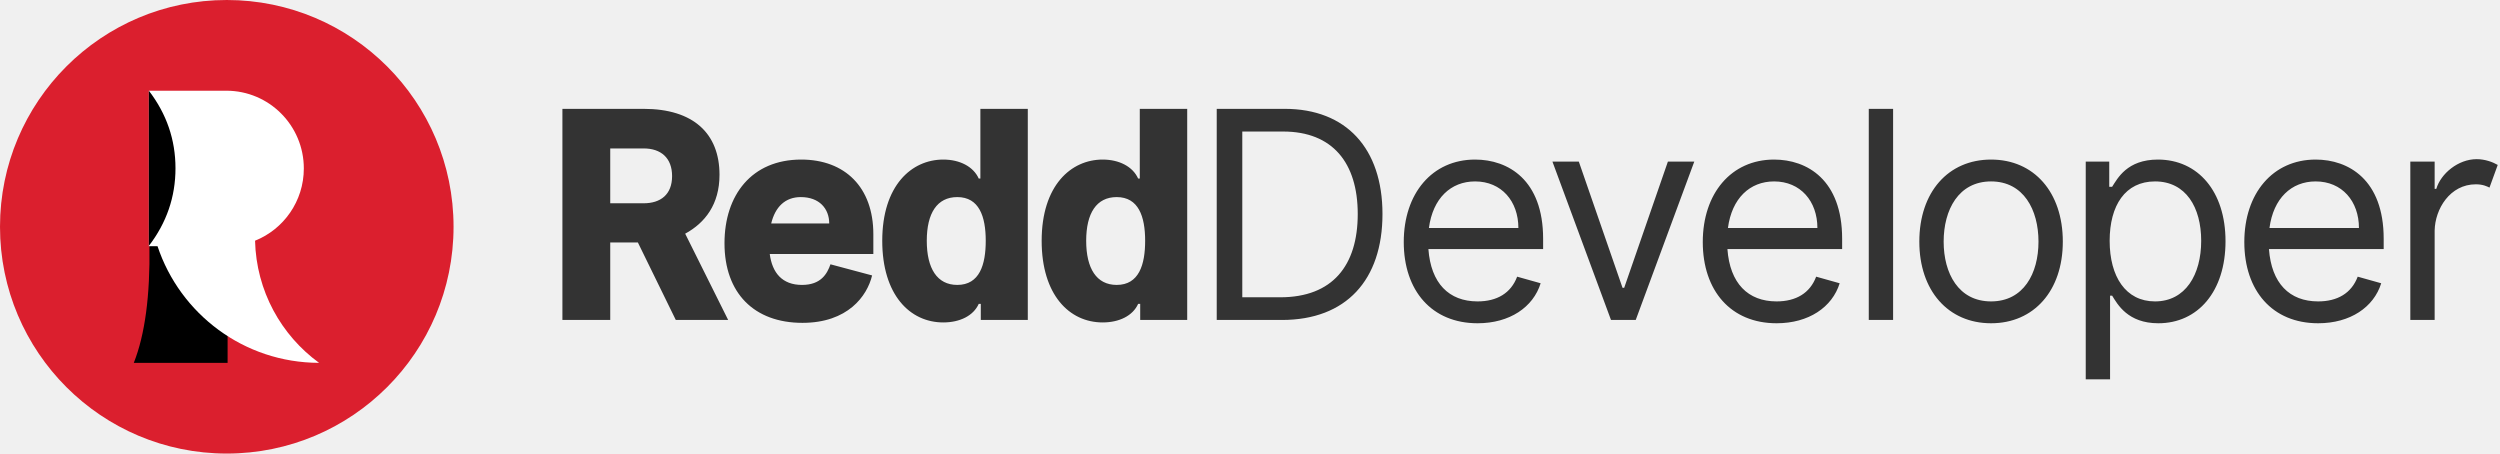
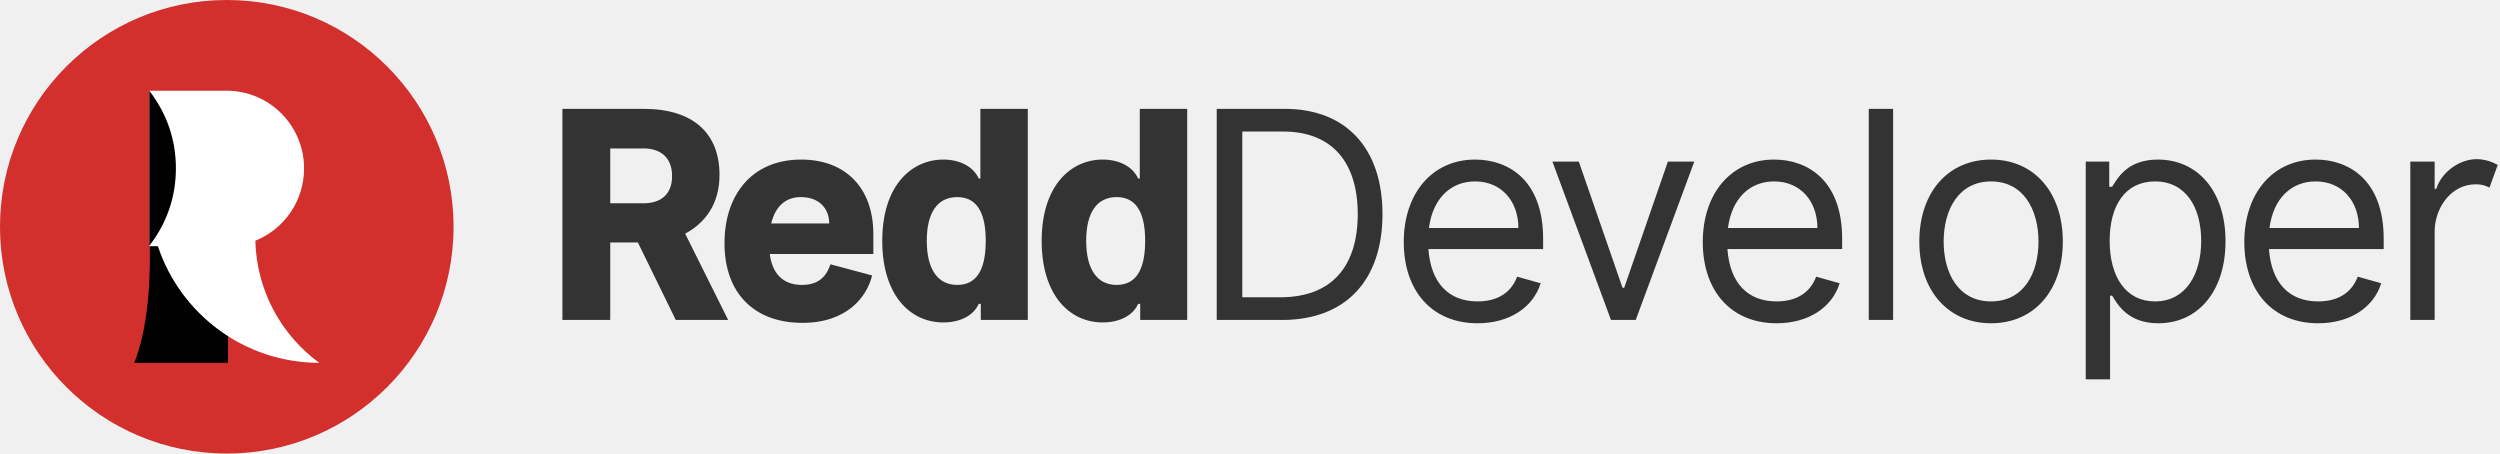
<svg xmlns="http://www.w3.org/2000/svg" width="689px" height="125px" viewBox="0 0 689 125" version="1.1">
  <defs />
  <g id="Page-1" stroke="none" stroke-width="1" fill="none" fill-rule="evenodd">
    <g id="Group-2">
      <g id="Group-Copy">
-         <circle id="Oval-3" fill="#DB1F2E" cx="62.5" cy="62.5" r="62.5" />
-         <g id="MASCOT" transform="translate(36.875, 25)">
-           <path d="M4.309,42.766 L25.851,42.766 L25.851,75 C13.415,75 4.798,75 0,75 C3.078,67.233 4.514,56.489 4.309,42.766 Z" id="Path" fill="#000000" />
-           <path d="M6.54,42.857 L4.149,42.857 L4.149,0 L25.504,0 C37.298,0 46.859,9.594 46.859,21.429 C46.859,30.458 41.294,38.182 33.418,41.337 C33.75,55.184 40.627,67.403 51.064,75 C30.331,74.971 12.745,61.513 6.54,42.857 Z" id="Combined-Shape" fill="#FFFFFF" />
-           <path d="M4.149,42.766 C9.043,36.384 11.489,29.256 11.489,21.383 C11.489,13.51 9.043,6.382 4.149,0 L4.149,42.766 Z" id="Oval-2" fill="#000000" />
+         <circle id="Oval-3" fill="#D22F2D" cx="62.5" cy="62.5" r="62.5" />
+         <g id="MASCOT" transform="translate(37, 25)">
+           <path d="M4.303,42.766 L25.819,42.766 L25.819,75 C13.399,75 4.792,75 0,75 C3.074,67.233 4.509,56.489 4.303,42.766 Z" id="Path" fill="#000000" />
+           <path d="M6.519,42.857 L4.144,42.857 L4.144,0 L25.472,0 C37.251,0 46.801,9.594 46.801,21.429 C46.801,30.458 41.242,38.182 33.376,41.337 C33.708,55.184 40.577,67.403 51,75 C30.278,74.971 12.704,61.51 6.519,42.857 Z" id="Combined-Shape" fill="#FFFFFF" />
+           <path d="M4.144,42.766 C9.031,36.384 11.475,29.256 11.475,21.383 C11.475,13.51 9.031,6.382 4.144,0 L4.144,42.766 Z" id="Oval-2" fill="#000000" />
        </g>
      </g>
      <path d="M186.25,88.182 L175.795,66.818 L168.182,66.818 L168.182,88.182 L155,88.182 L155,30 L177.386,30 C191.136,30 198.295,36.818 198.295,48.182 C198.295,56.307 194.318,61.42 188.835,64.403 L200.682,88.182 L186.25,88.182 Z M168.182,40.909 L168.182,56.023 L177.386,56.023 C182.045,56.023 185.227,53.636 185.227,48.523 C185.227,43.523 182.159,40.909 177.386,40.909 L168.182,40.909 Z M221.148,88.977 C207.852,88.977 199.67,80.795 199.67,67.045 C199.67,53.75 207.17,43.977 220.807,43.977 C232.852,43.977 240.693,51.591 240.693,64.545 L240.693,70 L212.142,70 C212.824,75.17 215.551,78.523 221.034,78.523 C226.261,78.523 227.966,75.455 228.875,72.841 L240.352,75.909 C238.989,81.591 233.648,88.977 221.148,88.977 Z M220.693,54.318 C216.403,54.318 213.648,57.017 212.54,61.591 L228.534,61.591 C228.534,57.5 225.807,54.318 220.693,54.318 Z M283.261,88.182 L270.307,88.182 L270.307,83.75 L269.739,83.75 C268.261,87.045 264.511,88.864 259.966,88.864 C250.761,88.864 243.148,81.25 243.148,66.364 C243.148,51.136 251.216,43.977 259.966,43.977 C264.511,43.977 268.261,45.909 269.739,49.205 L270.193,49.205 L270.193,30 L283.261,30 L283.261,88.182 Z M255.42,66.364 C255.42,73.977 258.261,78.523 263.83,78.523 C269.966,78.523 271.67,72.955 271.67,66.364 C271.67,59.659 269.852,54.318 263.83,54.318 C258.261,54.318 255.42,58.75 255.42,66.364 Z M327.193,88.182 L314.239,88.182 L314.239,83.75 L313.67,83.75 C312.193,87.045 308.443,88.864 303.898,88.864 C294.693,88.864 287.08,81.25 287.08,66.364 C287.08,51.136 295.148,43.977 303.898,43.977 C308.443,43.977 312.193,45.909 313.67,49.205 L314.125,49.205 L314.125,30 L327.193,30 L327.193,88.182 Z M299.352,66.364 C299.352,73.977 302.193,78.523 307.761,78.523 C313.898,78.523 315.602,72.955 315.602,66.364 C315.602,59.659 313.784,54.318 307.761,54.318 C302.193,54.318 299.352,58.75 299.352,66.364 Z M353.284,88.182 L335.33,88.182 L335.33,30 L354.08,30 C371.011,30 381.011,40.909 381.011,58.977 C381.011,77.159 371.011,88.182 353.284,88.182 Z M353.625,36.25 L342.375,36.25 L342.375,81.932 L352.83,81.932 C367.261,81.932 374.193,73.182 374.193,58.977 C374.193,44.886 367.261,36.25 353.625,36.25 Z M407.216,89.091 C394.602,89.091 386.875,80.114 386.875,66.705 C386.875,53.295 394.716,43.977 406.534,43.977 C415.625,43.977 425.284,49.545 425.284,65.795 L425.284,68.636 L393.665,68.636 C394.347,78.068 399.318,83.068 407.216,83.068 C412.557,83.068 416.42,80.795 418.125,76.25 L424.602,78.068 C422.557,84.659 416.08,89.091 407.216,89.091 Z M406.534,50 C399.83,50 394.886,54.659 393.807,62.841 L418.466,62.841 C418.466,55.455 413.807,50 406.534,50 Z M466.943,44.545 L450.807,88.182 L443.989,88.182 L427.852,44.545 L435.125,44.545 L447.17,79.318 L447.625,79.318 L459.67,44.545 L466.943,44.545 Z M489.625,89.091 C477.011,89.091 469.284,80.114 469.284,66.705 C469.284,53.295 477.125,43.977 488.943,43.977 C498.034,43.977 507.693,49.545 507.693,65.795 L507.693,68.636 L476.074,68.636 C476.756,78.068 481.727,83.068 489.625,83.068 C494.966,83.068 498.83,80.795 500.534,76.25 L507.011,78.068 C504.966,84.659 498.489,89.091 489.625,89.091 Z M488.943,50 C482.239,50 477.295,54.659 476.216,62.841 L500.875,62.841 C500.875,55.455 496.216,50 488.943,50 Z M521.739,30 L521.739,88.182 L515.034,88.182 L515.034,30 L521.739,30 Z M548.739,89.091 C536.92,89.091 528.966,80.114 528.966,66.591 C528.966,52.955 536.92,43.977 548.739,43.977 C560.557,43.977 568.511,52.955 568.511,66.591 C568.511,80.114 560.557,89.091 548.739,89.091 Z M548.739,83.068 C557.716,83.068 561.807,75.341 561.807,66.591 C561.807,57.841 557.716,50 548.739,50 C539.761,50 535.67,57.841 535.67,66.591 C535.67,75.341 539.761,83.068 548.739,83.068 Z M574.83,104.545 L574.83,44.545 L581.307,44.545 L581.307,51.477 L582.102,51.477 C583.58,49.205 586.193,43.977 594.716,43.977 C605.739,43.977 613.352,52.727 613.352,66.477 C613.352,80.341 605.739,89.091 594.83,89.091 C586.42,89.091 583.58,83.864 582.102,81.477 L581.534,81.477 L581.534,104.545 L574.83,104.545 Z M606.648,66.364 C606.648,57.159 602.443,50 593.92,50 C585.739,50 581.42,56.591 581.42,66.364 C581.42,76.25 585.852,83.068 593.92,83.068 C602.33,83.068 606.648,75.682 606.648,66.364 Z M638.875,89.091 C626.261,89.091 618.534,80.114 618.534,66.705 C618.534,53.295 626.375,43.977 638.193,43.977 C647.284,43.977 656.943,49.545 656.943,65.795 L656.943,68.636 L625.324,68.636 C626.006,78.068 630.977,83.068 638.875,83.068 C644.216,83.068 648.08,80.795 649.784,76.25 L656.261,78.068 C654.216,84.659 647.739,89.091 638.875,89.091 Z M638.193,50 C631.489,50 626.545,54.659 625.466,62.841 L650.125,62.841 C650.125,55.455 645.466,50 638.193,50 Z M688.375,45.455 L686.102,51.705 C685.42,51.364 684.284,50.795 682.352,50.795 C675.193,50.795 671.102,57.614 670.989,63.523 L670.989,88.182 L664.284,88.182 L664.284,44.545 L670.989,44.545 L670.989,52.045 L671.443,52.045 C672.693,47.841 677.466,43.864 682.58,43.864 C684.852,43.864 687.011,44.659 688.375,45.455 Z" id="ReddDeveloper" fill="#333333" />
    </g>
  </g>
</svg>
